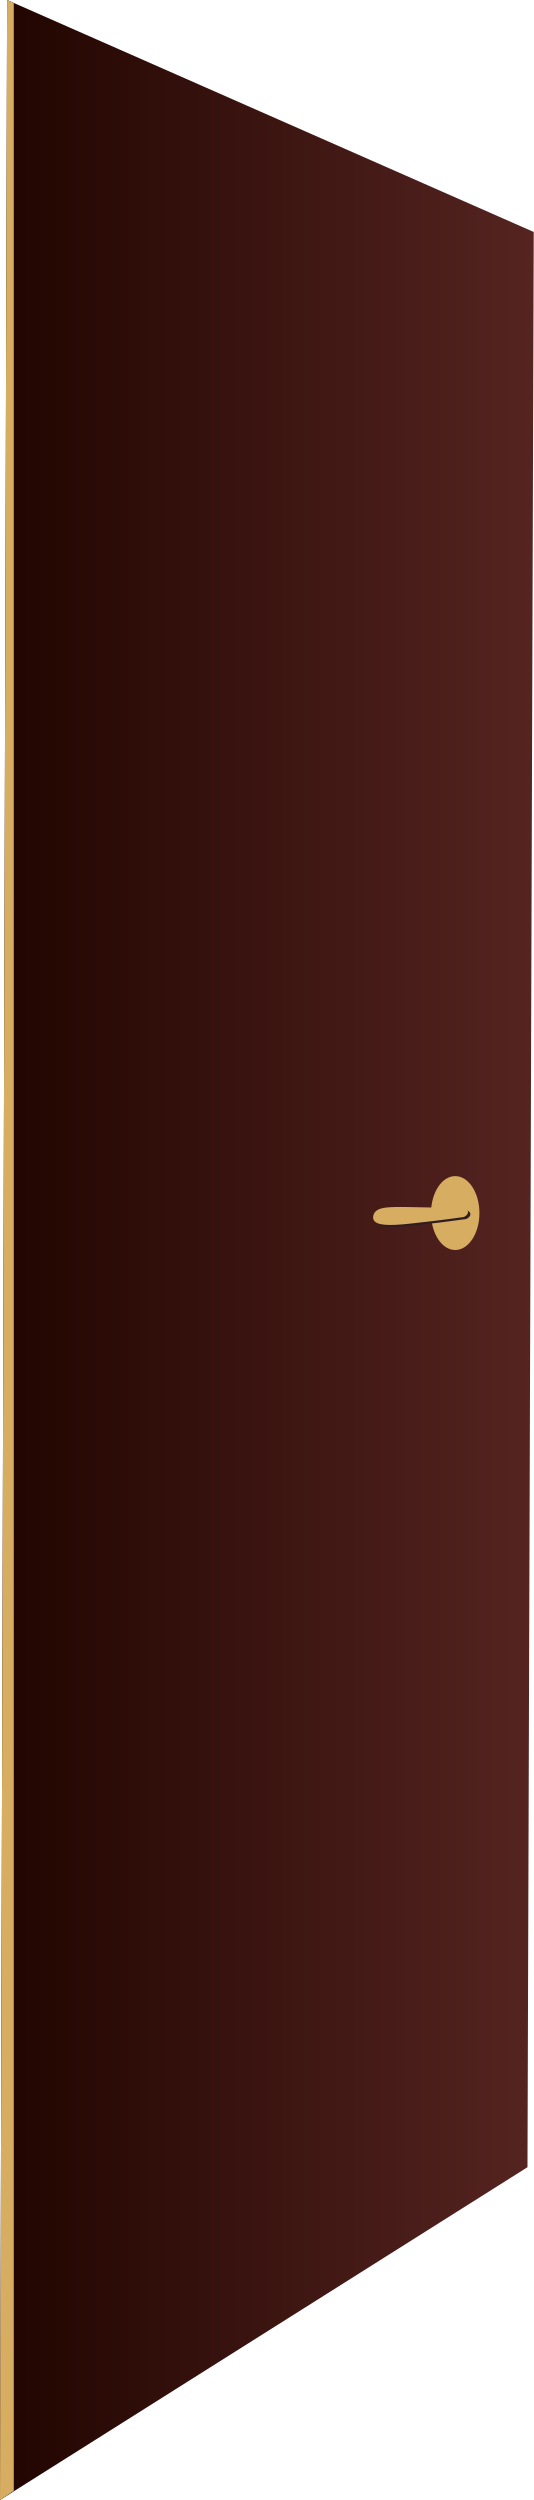
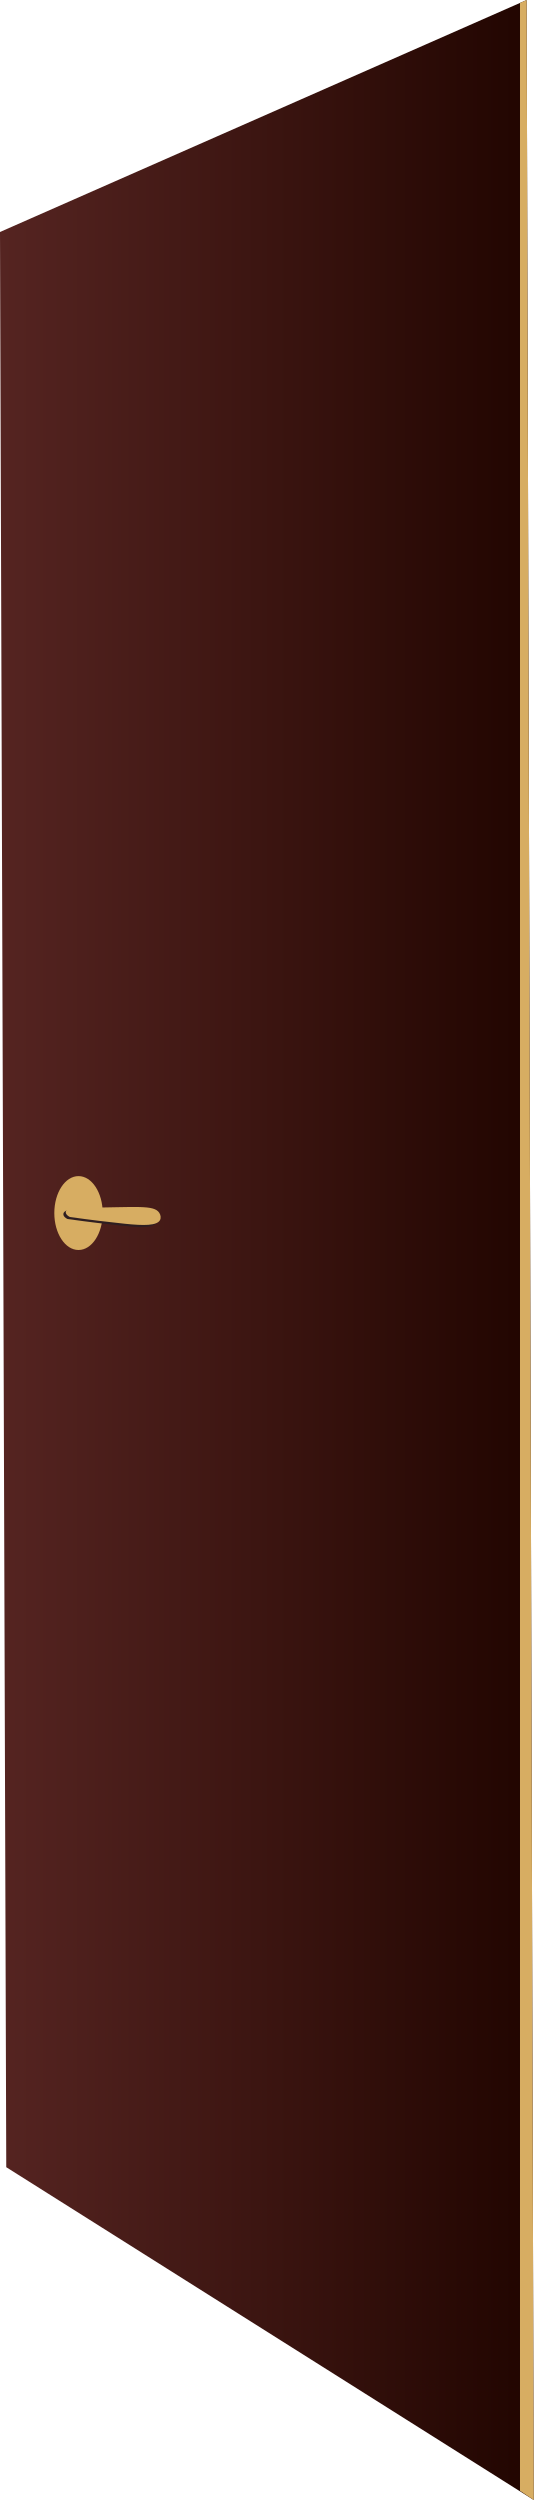
<svg xmlns="http://www.w3.org/2000/svg" id="security_room" data-name="security room" viewBox="0 0 178.26 834.96">
  <defs>
    <style>
      .cls-1 {
        fill: #d7ad62;
      }

      .cls-2 {
        fill: url(#Dégradé_sans_nom_358);
      }

      .cls-3 {
        fill: #2e1e21;
      }
    </style>
-     <linearGradient id="Dégradé_sans_nom_358" data-name="Dégradé sans nom 358" x1="0" y1="417.48" x2="178.26" y2="417.48" gradientUnits="userSpaceOnUse">
+     <linearGradient id="Dégradé_sans_nom_358" data-name="Dégradé sans nom 358" x1="178.26" y1="417.48" x2="356.52" y2="417.48" gradientTransform="translate(356.52) rotate(-180) scale(1 -1)" gradientUnits="userSpaceOnUse">
      <stop offset="0" stop-color="#210500" />
      <stop offset="1" stop-color="#552421" />
    </linearGradient>
  </defs>
-   <path class="cls-2" d="M2.37,0C1.58,278.32.79,556.64,0,834.96c58.72-37.05,117.45-74.1,176.17-111.15.7-215.44,1.4-430.89,2.09-646.33C119.63,51.65,61,25.83,2.37,0Z" />
+   <path class="cls-2" d="M175.89,0c.79,278.32,1.58,556.64,2.37,834.96-58.72-37.05-117.45-74.1-176.17-111.15C1.4,508.36.7,292.92,0,77.48,58.63,51.65,117.26,25.83,175.89,0Z" />
  <g>
-     <ellipse class="cls-1" cx="152.04" cy="405.14" rx="8.08" ry="12.34" />
-     <path class="cls-3" d="M155.2,404.03c-8.58.06-15.38-.16-20.13-.4-4.21-.21-8.89-.52-10.02,1.44-.56.97-.13,2.3.6,3.14,1.81,2.1,5.94,1.77,11.66,1.18,4.89-.51,11.12-1.23,18.39-2.26.19-.08.46-.23.74-.46.36-.3.71-.72.66-1.25-.1-1.05-1.89-1.4-1.89-1.4Z" />
-     <path class="cls-1" d="M154.41,403.35c-1,0-2.6,0-4.58,0-16.94-.1-23.01-1.06-24.77,1.73-.47.74-.63,1.72-.2,2.46,1.05,1.81,5.25,1.85,11.66,1.18,4.89-.51,11.12-1.23,18.39-2.26.19-.08.46-.23.74-.46.36-.3.71-.72.66-1.25-.1-1.05-1.89-1.4-1.89-1.4Z" />
+     <ellipse class="cls-1" cx="26.22" cy="405.14" rx="8.08" ry="12.34" />
+     <path class="cls-3" d="M23.06,404.03c8.58.06,15.38-.16,20.13-.4,4.21-.21,8.89-.52,10.02,1.44.56.97.13,2.3-.6,3.14-1.81,2.1-5.94,1.77-11.66,1.18-4.89-.51-11.12-1.23-18.39-2.26-.19-.08-.46-.23-.74-.46-.36-.3-.71-.72-.66-1.25.1-1.05,1.89-1.4,1.89-1.4Z" />
+     <path class="cls-1" d="M23.86,403.35c1,0,2.6,0,4.58,0,16.94-.1,23.01-1.06,24.77,1.73.47.74.63,1.72.2,2.46-1.05,1.81-5.25,1.85-11.66,1.18-4.89-.51-11.12-1.23-18.39-2.26-.19-.08-.46-.23-.74-.46-.36-.3-.71-.72-.66-1.25.1-1.05,1.89-1.4,1.89-1.4Z" />
  </g>
-   <polygon class="cls-1" points="2.37 0 0 834.96 4.6 831.88 4.6 .98 2.37 0" />
+   <polygon class="cls-1" points="175.89 0 178.26 834.96 173.67 831.88 173.67 .98 175.89 0" />
</svg>
